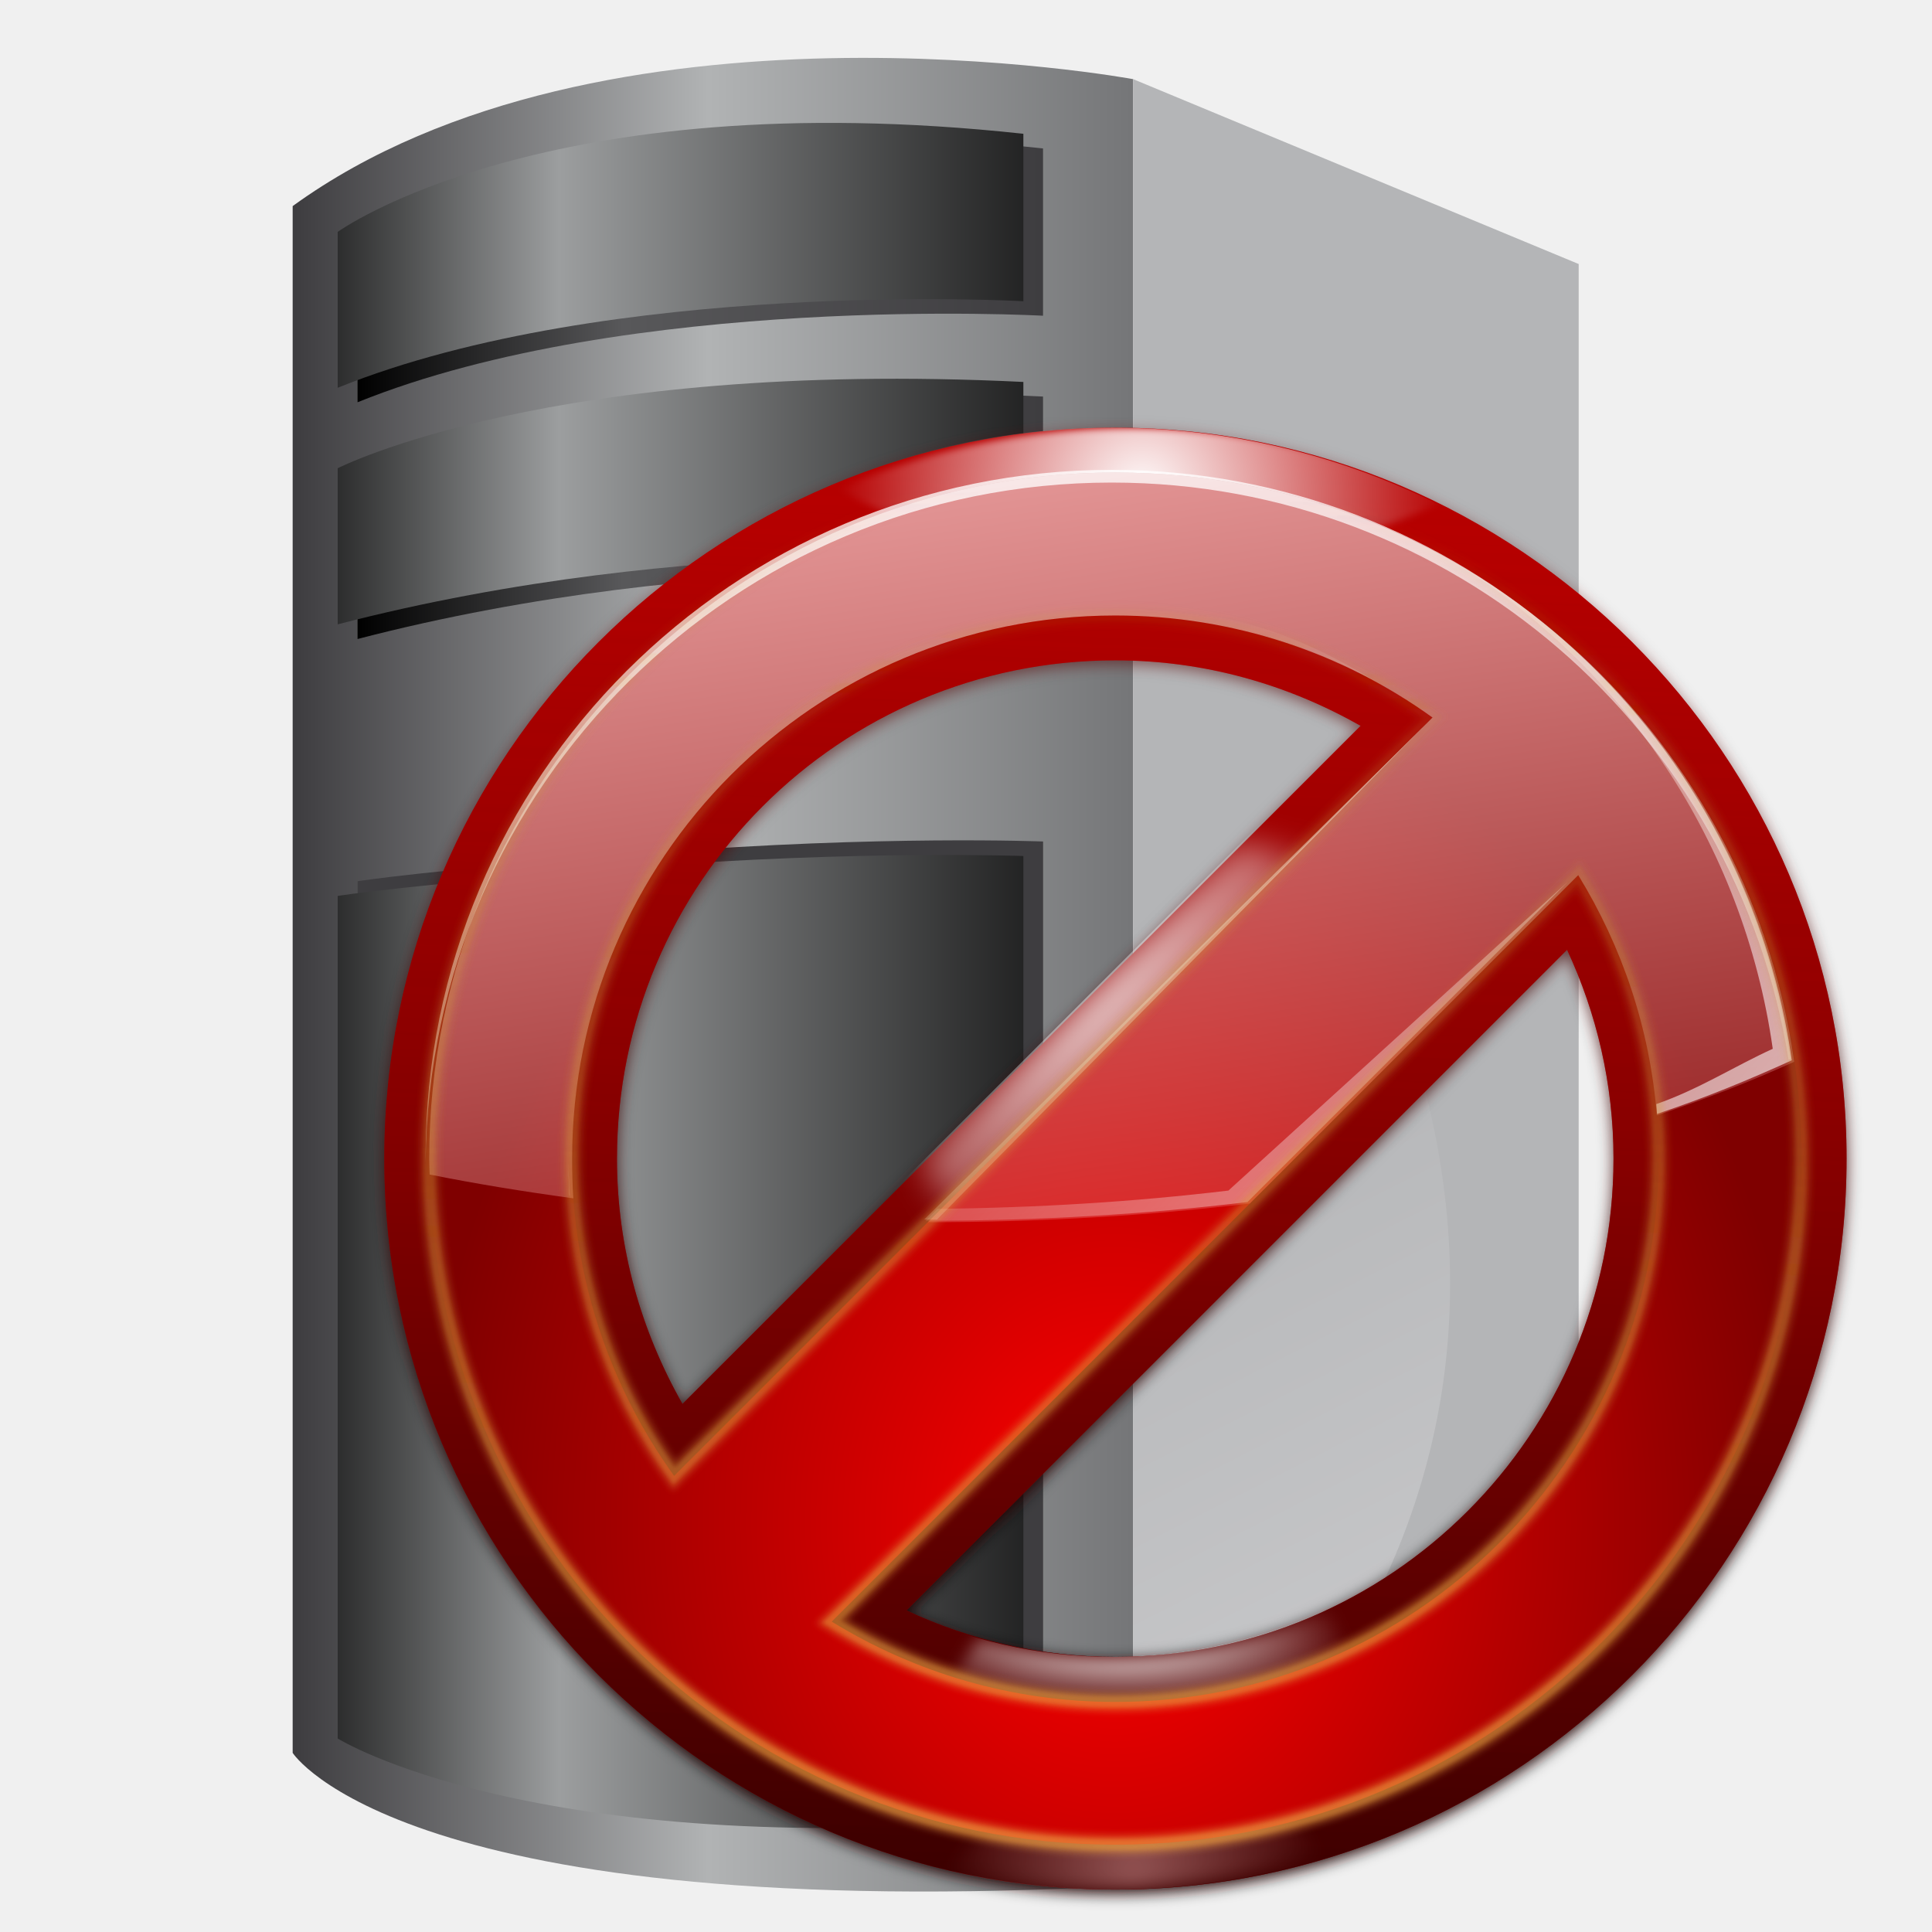
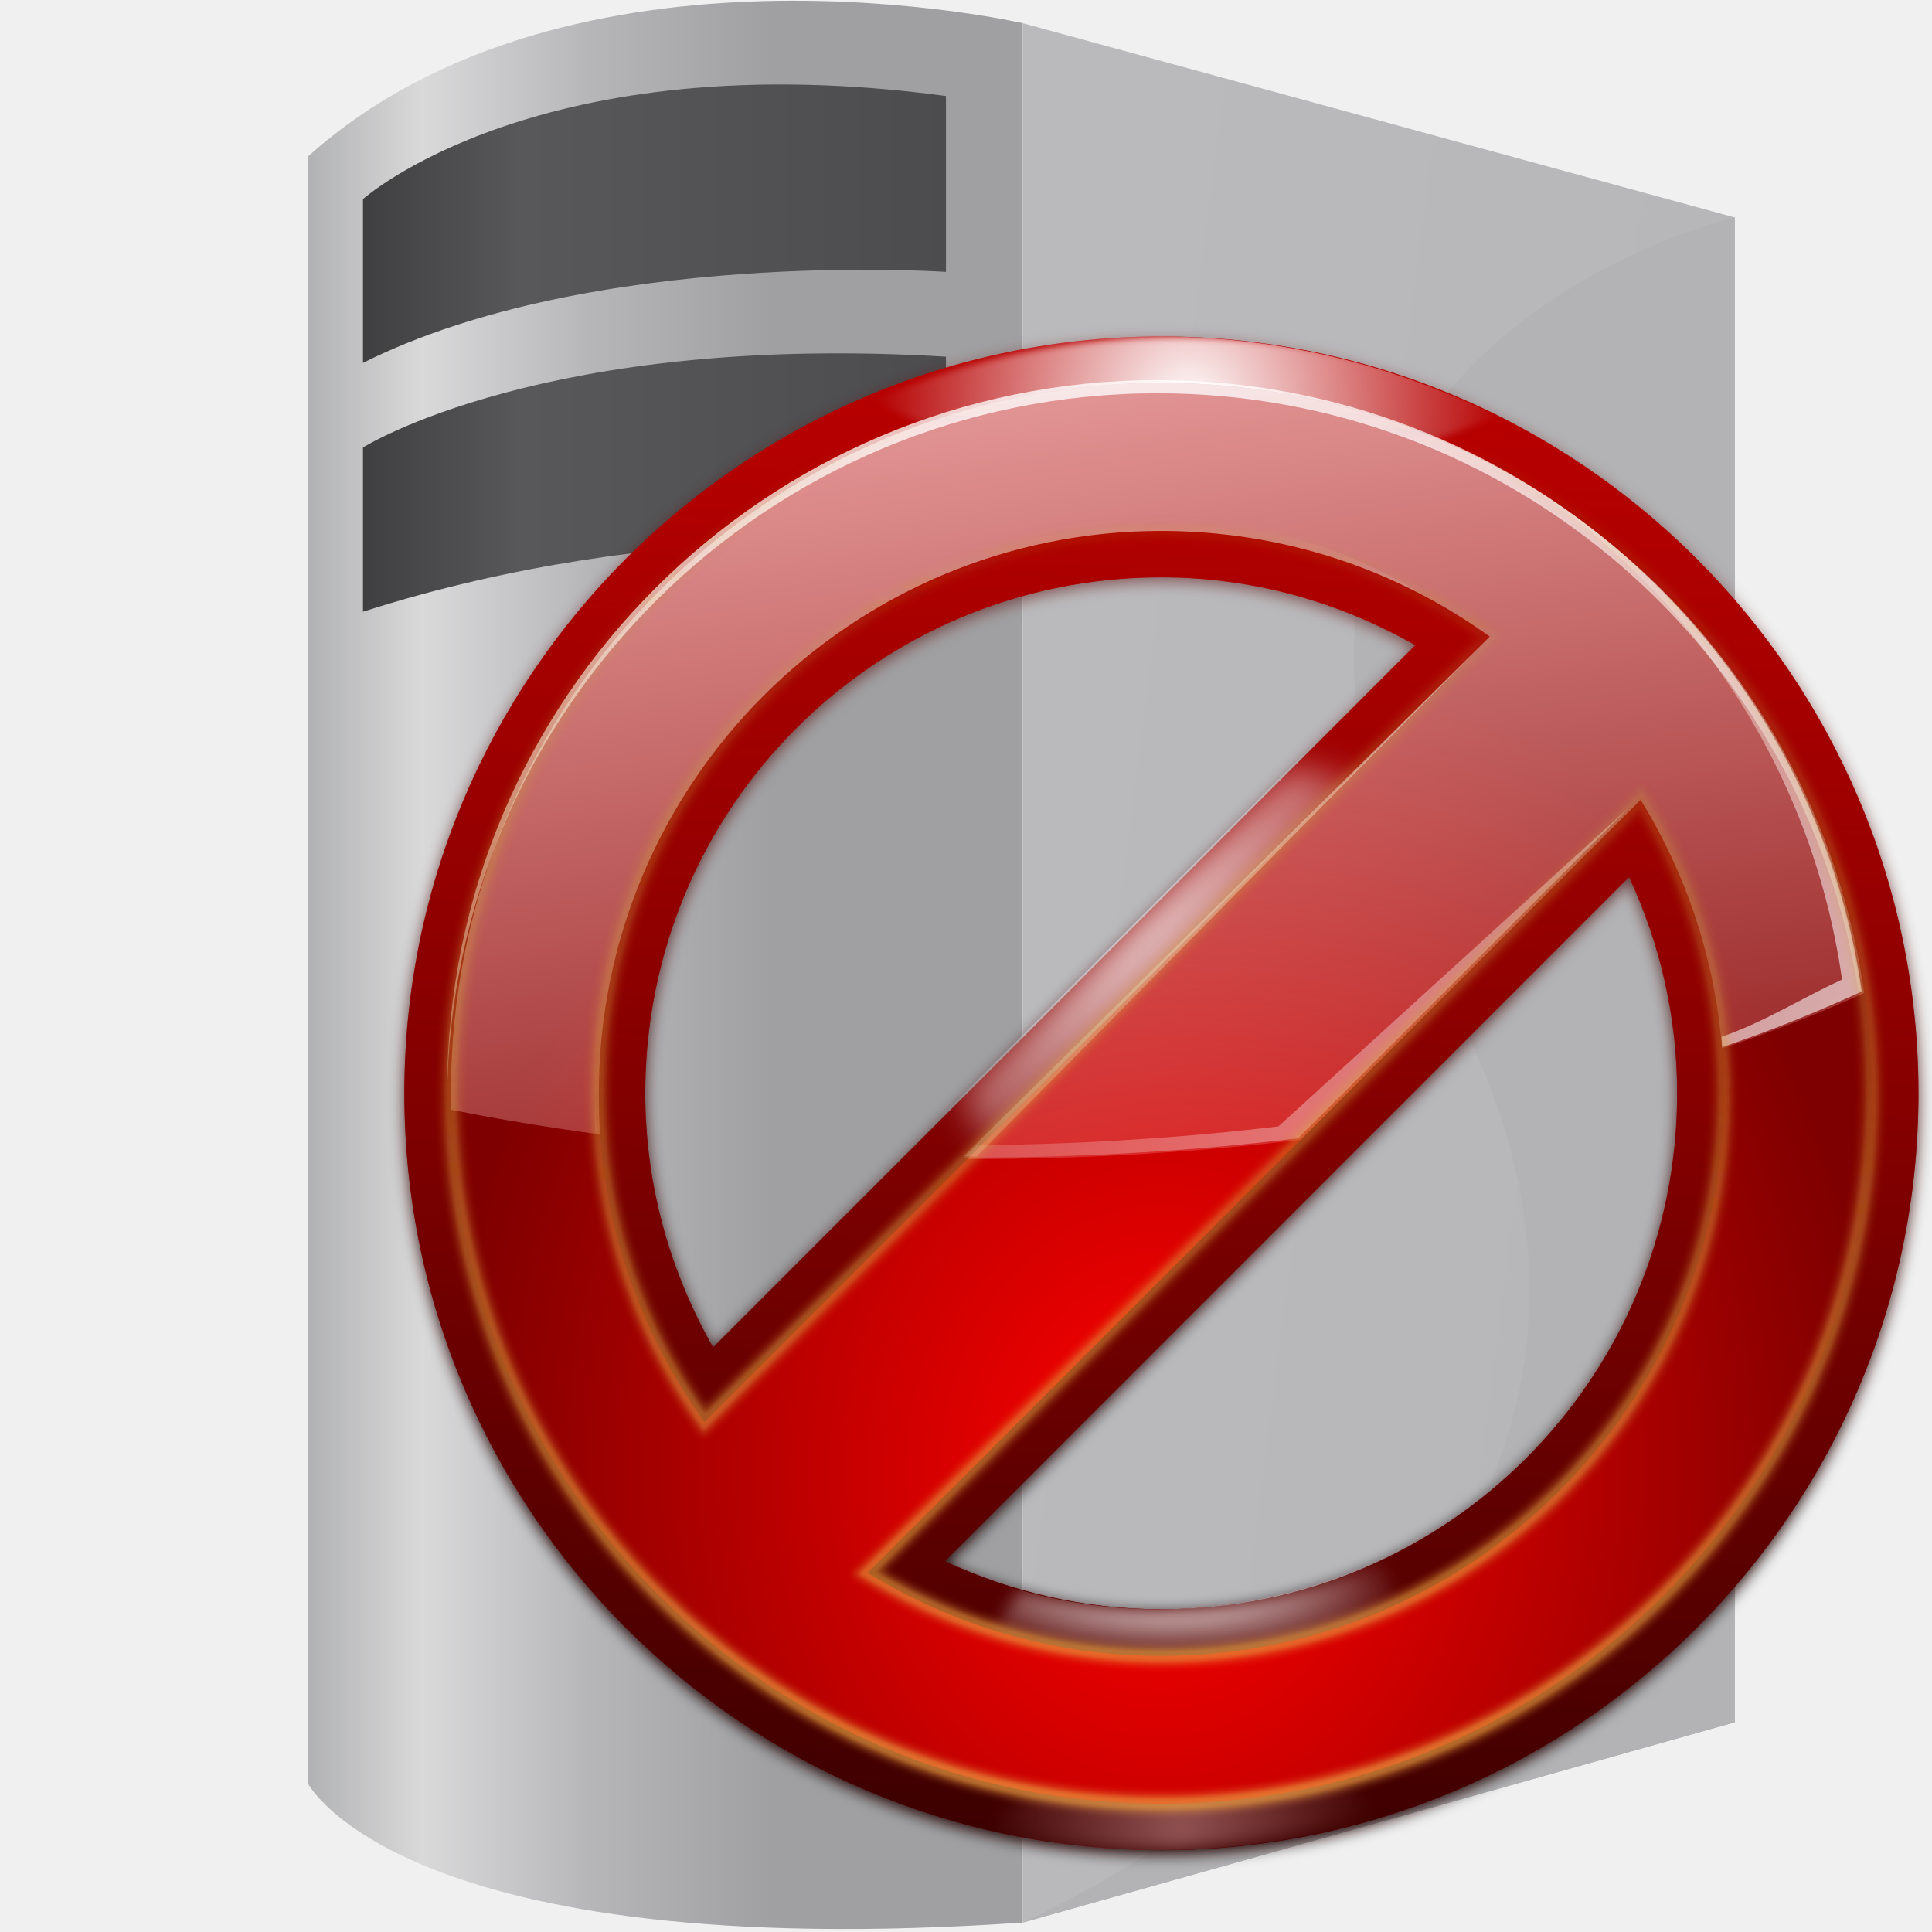
- <svg xmlns="http://www.w3.org/2000/svg" xmlns:xlink="http://www.w3.org/1999/xlink" version="1.0" id="Ebene_1" x="0px" y="0px" width="64" height="64" viewBox="0 0 64 64" enable-background="new 0 0 64 64" xml:space="preserve">
-   <defs id="defs612">
-     <radialGradient gradientUnits="userSpaceOnUse" gradientTransform="matrix(0.9376,0,1e-2,0.6095,3.6207,-51.6258)" r="30.679" cy="113.435" cx="29.306" id="SVGID_1_">
-       <stop id="stop6" style="stop-color:#FFFFFF" offset="0.663" />
-       <stop id="stop8" style="stop-color:#A2BADC" offset="1" />
-     </radialGradient>
-     <radialGradient gradientUnits="userSpaceOnUse" gradientTransform="translate(0.2803,-0.1104)" r="4.764" cy="36" cx="43.266" id="SVGID_62_">
-       <stop id="stop591" style="stop-color:#FFFFFF" offset="0.442" />
-       <stop id="stop593" style="stop-color:#A2BADC" offset="1" />
-     </radialGradient>
-     <radialGradient gradientUnits="userSpaceOnUse" gradientTransform="translate(0.2803,-0.1104)" r="2.421" cy="42.772" cx="37.946" id="SVGID_63_">
-       <stop id="stop598" style="stop-color:#FFFFFF" offset="0.264" />
-       <stop id="stop600" style="stop-color:#A2BADC" offset="1" />
-     </radialGradient>
-     <radialGradient gradientUnits="userSpaceOnUse" gradientTransform="translate(0.2803,-0.1104)" r="1.9" cy="46.355" cx="32.308" id="SVGID_64_">
-       <stop id="stop605" style="stop-color:#FFFFFF" offset="0.239" />
-       <stop id="stop607" style="stop-color:#A2BADC" offset="1" />
-     </radialGradient>
-     <radialGradient xlink:href="#SVGID_64_" id="radialGradient3022" gradientUnits="userSpaceOnUse" gradientTransform="translate(0.2803,-0.1104)" cx="32.308" cy="46.355" r="1.9" />
-     <radialGradient xlink:href="#SVGID_63_" id="radialGradient3025" gradientUnits="userSpaceOnUse" gradientTransform="translate(0.2803,-0.1104)" cx="37.946" cy="42.772" r="2.421" />
-     <radialGradient xlink:href="#SVGID_62_" id="radialGradient3028" gradientUnits="userSpaceOnUse" gradientTransform="translate(0.2803,-0.1104)" cx="43.266" cy="36" r="4.764" />
-     <radialGradient xlink:href="#SVGID_1_" id="radialGradient3350" gradientUnits="userSpaceOnUse" gradientTransform="matrix(0.9376,0,1e-2,0.6095,3.6207,-51.6258)" cx="29.306" cy="113.435" r="30.679" />
+ <svg xmlns="http://www.w3.org/2000/svg" xmlns:xlink="http://www.w3.org/1999/xlink" version="1.1" id="Ebene_1" x="0px" y="0px" width="16px" height="16px" viewBox="0 0 16 16" enable-background="new 0 0 16 16" xml:space="preserve">
+   <defs id="defs6095">
+     <filter id="filter4055">
+       <feGaussianBlur stdDeviation="0.164" id="feGaussianBlur4057" />
+     </filter>
+     <linearGradient y2="232.55" x2="7.356" y1="339.126" x1="4.361" gradientTransform="translate(75.66043,5.656854)" gradientUnits="userSpaceOnUse" id="linearGradient3460" xlink:href="#linearGradient2929" />
    <filter id="filter4076">
      <feGaussianBlur id="feGaussianBlur4078" stdDeviation="0.275" />
    </filter>
-     <filter id="filter4068">
-       <feGaussianBlur id="feGaussianBlur4070" stdDeviation="0.575" />
+     <linearGradient id="linearGradient2929">
+       <stop offset="0" style="stop-color:#efa040;stop-opacity:1;" id="stop2931" />
+       <stop offset="1" style="stop-color:#c0a331;stop-opacity:0" id="stop2933" />
+     </linearGradient>
+     <linearGradient y2="232.55" x2="7.356" y1="339.126" x1="4.361" gradientTransform="translate(75.66043,5.656854)" gradientUnits="userSpaceOnUse" id="linearGradient3456" xlink:href="#linearGradient2929" />
+     <linearGradient y2="19.431" x2="-84.773" y1="84.704" x1="-13.206" gradientTransform="matrix(1.011755,0,0,1.011755,144.979,15.32287)" gradientUnits="userSpaceOnUse" id="linearGradient3467" xlink:href="#linearGradient3260-778" />
+     <linearGradient y2="76" x2="-73.812" y1="-29" x1="-89.75" gradientTransform="matrix(1.011755,0,0,1.011755,144.8831,15.22169)" gradientUnits="userSpaceOnUse" id="linearGradient3471" xlink:href="#linearGradient3260-778" />
+     <linearGradient y2="76" x2="-73.812" y1="-29" x1="-89.75" gradientTransform="matrix(1.011755,0,0,1.011755,145.1695,15.43685)" gradientUnits="userSpaceOnUse" id="linearGradient3474" xlink:href="#linearGradient3598" />
+     <linearGradient id="linearGradient3527">
+       <stop offset="0" style="stop-color:#ff0000;stop-opacity:1" id="stop3529" />
+       <stop offset="1" style="stop-color:#7f0000;stop-opacity:1" id="stop3531" />
+     </linearGradient>
+     <radialGradient r="43.5" fy="81.75" fx="-79.25" cy="81.75" cx="-79.25" gradientTransform="matrix(1.263232,0,0,1.524591,165.099,-31.57983)" gradientUnits="userSpaceOnUse" id="radialGradient3477" xlink:href="#linearGradient3527" />
+     <filter id="filter4176" x="-0.087" width="1.173" y="-0.104" height="1.207">
+       <feGaussianBlur stdDeviation="1.31" id="feGaussianBlur4178" />
    </filter>
-     <linearGradient y2="351.875" x2="0.391" y1="236.876" x1="3.344" gradientTransform="matrix(1.011755,0,0,1.011755,64.60478,-224.2238)" gradientUnits="userSpaceOnUse" id="linearGradient3488" xlink:href="#linearGradient3551" />
-     <linearGradient y2="206.375" x2="19.391" y1="365.376" x1="11.844" gradientTransform="matrix(1.011755,0,0,1.011755,64.60478,-224.2238)" gradientUnits="userSpaceOnUse" id="linearGradient3485" xlink:href="#linearGradient3671" />
-     <radialGradient r="43.5" fy="81.75" fx="-79.25" cy="81.75" cx="-79.25" gradientTransform="matrix(1.263232,0,0,1.524591,165.099,-31.57983)" gradientUnits="userSpaceOnUse" id="radialGradient3477" xlink:href="#linearGradient3527" />
-     <linearGradient y2="76" x2="-73.812" y1="-29" x1="-89.75" gradientTransform="matrix(1.011755,0,0,1.011755,145.1695,15.43685)" gradientUnits="userSpaceOnUse" id="linearGradient3474" xlink:href="#linearGradient3598" />
-     <linearGradient y2="76" x2="-73.812" y1="-29" x1="-89.75" gradientTransform="matrix(1.011755,0,0,1.011755,144.8831,15.22169)" gradientUnits="userSpaceOnUse" id="linearGradient3471" xlink:href="#linearGradient3260-778" />
-     <linearGradient y2="19.431" x2="-84.773" y1="84.704" x1="-13.206" gradientTransform="matrix(1.011755,0,0,1.011755,144.979,15.32287)" gradientUnits="userSpaceOnUse" id="linearGradient3467" xlink:href="#linearGradient3260-778" />
-     <linearGradient y2="232.55" x2="7.356" y1="339.126" x1="4.361" gradientTransform="translate(75.66043,5.656854)" gradientUnits="userSpaceOnUse" id="linearGradient3460" xlink:href="#linearGradient2929" />
-     <linearGradient y2="232.55" x2="7.356" y1="339.126" x1="4.361" gradientTransform="translate(75.66043,5.656854)" gradientUnits="userSpaceOnUse" id="linearGradient3456" xlink:href="#linearGradient2929" />
+     <linearGradient id="linearGradient3260-778">
+       <stop offset="0" style="stop-color:#ffffff;stop-opacity:1" id="stop2489" />
+       <stop offset="1" style="stop-color:#ffffff;stop-opacity:0" id="stop2491" />
+     </linearGradient>
    <radialGradient r="18.125" fy="275.741" fx="-830.375" cy="275.741" cx="-830.375" gradientTransform="matrix(0.383106,0.3947293,-1.312102,1.273465,-149.5102,248.3107)" gradientUnits="userSpaceOnUse" id="radialGradient3446" xlink:href="#linearGradient3260-778" />
-     <radialGradient r="14.766" fy="337.203" fx="-825.225" cy="337.203" cx="-825.225" gradientTransform="matrix(1,-5.9653348e-8,1.4682541e-7,2.461311,-4.8987084e-5,-487.5542)" gradientUnits="userSpaceOnUse" id="radialGradient3444" xlink:href="#linearGradient3598" />
-     <radialGradient r="17.75" fy="315.764" fx="-825.971" cy="315.764" cx="-825.971" gradientTransform="matrix(1,0,0,0.3160957,0,222.8369)" gradientUnits="userSpaceOnUse" id="radialGradient3442" xlink:href="#linearGradient3706" />
-     <radialGradient r="23.938" fy="232.61" fx="-824.581" cy="232.61" cx="-824.581" gradientTransform="matrix(1,7.1693163e-7,-7.7186683e-7,1.076626,1.795441e-4,-17.8233)" gradientUnits="userSpaceOnUse" id="radialGradient3440" xlink:href="#linearGradient3835" />
-     <linearGradient y2="155.11" x2="14.441" y1="320.475" x1="9.722" gradientTransform="translate(75.66043,5.656854)" gradientUnits="userSpaceOnUse" id="linearGradient3434" xlink:href="#linearGradient3671" />
-     <linearGradient gradientTransform="translate(-827.2792,0)" gradientUnits="userSpaceOnUse" xlink:href="#linearGradient3671" id="linearGradient4262" y2="206.375" x2="19.391" y1="365.376" x1="11.844" />
-     <clipPath id="clipPath4258">
-       <path style="opacity:1;fill:url(#linearGradient4262);fill-opacity:1;stroke:none;stroke-width:7.087;stroke-linecap:square;stroke-linejoin:miter;stroke-miterlimit:4;stroke-dasharray:none;stroke-dashoffset:4.15;stroke-opacity:1" id="path4260" d="M -826.904,227.344 C -858.629,227.344 -884.435,253.15 -884.435,284.875 C -884.435,316.6 -858.629,342.406 -826.904,342.406 C -795.179,342.406 -769.342,316.6 -769.342,284.875 C -769.342,253.15 -795.179,227.344 -826.904,227.344 z M -826.904,245.656 C -819.86,245.656 -813.3,247.569 -807.592,250.812 L -860.967,304.188 C -864.21,298.479 -866.123,291.919 -866.123,284.875 C -866.123,263.187 -848.592,245.656 -826.904,245.656 z M -791.342,268.438 C -789.013,273.44 -787.685,278.992 -787.685,284.875 C -787.685,306.563 -805.216,324.094 -826.904,324.094 C -832.787,324.094 -838.34,322.766 -843.342,320.438 L -791.342,268.438 z" />
-     </clipPath>
    <filter id="filter4248" x="-0.054" width="1.109" y="-0.258" height="1.516">
      <feGaussianBlur stdDeviation="0.669" id="feGaussianBlur4250" />
    </filter>
+     <linearGradient id="linearGradient3598">
+       <stop offset="0" style="stop-color:#ffbfbf;stop-opacity:1" id="stop3600" />
+       <stop offset="1" style="stop-color:#ffbfbf;stop-opacity:0" id="stop3602" />
+     </linearGradient>
+     <radialGradient r="14.766" fy="337.203" fx="-825.225" cy="337.203" cx="-825.225" gradientTransform="matrix(1,-5.9653348e-8,1.4682541e-7,2.461311,-4.8987084e-5,-487.5542)" gradientUnits="userSpaceOnUse" id="radialGradient3444" xlink:href="#linearGradient3598" />
    <filter id="filter4202" x="-0.04" width="1.081" y="-0.128" height="1.256">
      <feGaussianBlur stdDeviation="0.598" id="feGaussianBlur4204" />
    </filter>
-     <filter id="filter4176" x="-0.087" width="1.173" y="-0.104" height="1.207">
-       <feGaussianBlur stdDeviation="1.31" id="feGaussianBlur4178" />
-     </filter>
+     <linearGradient id="linearGradient3706">
+       <stop offset="0" style="stop-color:#ffffff;stop-opacity:1" id="stop3708" />
+       <stop offset="1" style="stop-color:#ffffff;stop-opacity:0" id="stop3710" />
+     </linearGradient>
+     <radialGradient r="17.75" fy="315.764" fx="-825.971" cy="315.764" cx="-825.971" gradientTransform="matrix(1,0,0,0.3160957,0,222.8369)" gradientUnits="userSpaceOnUse" id="radialGradient3442" xlink:href="#linearGradient3706" />
    <filter id="filter4134">
      <feGaussianBlur stdDeviation="0.287" id="feGaussianBlur4136" />
-     </filter>
-     <filter id="filter4055">
-       <feGaussianBlur stdDeviation="0.164" id="feGaussianBlur4057" />
    </filter>
    <linearGradient id="linearGradient3835">
      <stop offset="0" style="stop-color:#ffffff;stop-opacity:1" id="stop3837" />
      <stop offset="1" style="stop-color:#ffffff;stop-opacity:0" id="stop3839" />
    </linearGradient>
-     <linearGradient id="linearGradient3706">
-       <stop offset="0" style="stop-color:#ffffff;stop-opacity:1" id="stop3708" />
-       <stop offset="1" style="stop-color:#ffffff;stop-opacity:0" id="stop3710" />
+     <radialGradient r="23.938" fy="232.61" fx="-824.581" cy="232.61" cx="-824.581" gradientTransform="matrix(1,7.1693163e-7,-7.7186683e-7,1.076626,1.795441e-4,-17.8233)" gradientUnits="userSpaceOnUse" id="radialGradient3440" xlink:href="#linearGradient3835" />
+     <clipPath id="clipPath4258">
+       <path style="opacity:1;fill:url(#linearGradient4262);fill-opacity:1;stroke:none;stroke-width:7.087;stroke-linecap:square;stroke-linejoin:miter;stroke-miterlimit:4;stroke-dasharray:none;stroke-dashoffset:4.15;stroke-opacity:1" id="path4260" d="M -826.904,227.344 C -858.629,227.344 -884.435,253.15 -884.435,284.875 C -884.435,316.6 -858.629,342.406 -826.904,342.406 C -795.179,342.406 -769.342,316.6 -769.342,284.875 C -769.342,253.15 -795.179,227.344 -826.904,227.344 z M -826.904,245.656 C -819.86,245.656 -813.3,247.569 -807.592,250.812 L -860.967,304.188 C -864.21,298.479 -866.123,291.919 -866.123,284.875 C -866.123,263.187 -848.592,245.656 -826.904,245.656 z M -791.342,268.438 C -789.013,273.44 -787.685,278.992 -787.685,284.875 C -787.685,306.563 -805.216,324.094 -826.904,324.094 C -832.787,324.094 -838.34,322.766 -843.342,320.438 L -791.342,268.438 z" />
+     </clipPath>
+     <linearGradient y2="206.375" x2="19.391" y1="365.376" x1="11.844" gradientTransform="matrix(1.011755,0,0,1.011755,64.60478,-224.2238)" gradientUnits="userSpaceOnUse" id="linearGradient3485" xlink:href="#linearGradient3671" />
+     <linearGradient id="linearGradient3551">
+       <stop offset="0" style="stop-color:#bf0000;stop-opacity:1" id="stop3553" />
+       <stop offset="1" style="stop-color:#8c0000;stop-opacity:1" id="stop3555" />
    </linearGradient>
+     <linearGradient y2="351.875" x2="0.391" y1="236.876" x1="3.344" gradientTransform="matrix(1.011755,0,0,1.011755,64.60478,-224.2238)" gradientUnits="userSpaceOnUse" id="linearGradient3488" xlink:href="#linearGradient3551" />
+     <filter id="filter4068">
+       <feGaussianBlur id="feGaussianBlur4070" stdDeviation="0.575" />
+     </filter>
    <linearGradient id="linearGradient3671">
      <stop offset="0" style="stop-color:#1a0000;stop-opacity:1" id="stop3673" />
      <stop offset="1" style="stop-color:#a20000;stop-opacity:0" id="stop3675" />
    </linearGradient>
-     <linearGradient id="linearGradient3598">
-       <stop offset="0" style="stop-color:#ffbfbf;stop-opacity:1" id="stop3600" />
-       <stop offset="1" style="stop-color:#ffbfbf;stop-opacity:0" id="stop3602" />
-     </linearGradient>
-     <linearGradient id="linearGradient3551">
-       <stop offset="0" style="stop-color:#bf0000;stop-opacity:1" id="stop3553" />
-       <stop offset="1" style="stop-color:#8c0000;stop-opacity:1" id="stop3555" />
-     </linearGradient>
-     <linearGradient id="linearGradient3527">
-       <stop offset="0" style="stop-color:#ff0000;stop-opacity:1" id="stop3529" />
-       <stop offset="1" style="stop-color:#7f0000;stop-opacity:1" id="stop3531" />
-     </linearGradient>
-     <linearGradient id="linearGradient3260-778">
-       <stop offset="0" style="stop-color:#ffffff;stop-opacity:1" id="stop2489" />
-       <stop offset="1" style="stop-color:#ffffff;stop-opacity:0" id="stop2491" />
-     </linearGradient>
-     <linearGradient id="linearGradient2929">
-       <stop offset="0" style="stop-color:#efa040;stop-opacity:1;" id="stop2931" />
-       <stop offset="1" style="stop-color:#c0a331;stop-opacity:0" id="stop2933" />
-     </linearGradient>
+     <linearGradient y2="155.11" x2="14.441" y1="320.475" x1="9.722" gradientTransform="translate(75.66043,5.656854)" gradientUnits="userSpaceOnUse" id="linearGradient3434" xlink:href="#linearGradient3671" />
  </defs>
-   <g id="g12" transform="matrix(1.818733,0,0,1.818733,-7.937616,-51.30157)">
-     <linearGradient gradientTransform="translate(0.2803,-0.1104)" y2="46.071" x2="25.458" y1="46.071" x1="2.803" gradientUnits="userSpaceOnUse" id="SVGID_2_">
-       <stop id="stop15" style="stop-color:#3E3D40" offset="0.294" />
-       <stop id="stop17" style="stop-color:#B1B3B4" offset="0.626" />
-       <stop id="stop19" style="stop-color:#6F7072" offset="1" />
-     </linearGradient>
-     <path style="fill:url(#SVGID_2_)" id="path21" d="M 9.695,31.961 L 9.695,60.134 C 9.695,60.134 11.695,63.285 25.004,62.548 L 25.004,29.649 C 25.004,29.649 15.349,27.862 9.695,31.961 z" />
-     <linearGradient gradientTransform="translate(0.2803,-0.1104)" y2="84.758" x2="47.434" y1="35.172" x1="22.343" gradientUnits="userSpaceOnUse" id="SVGID_3_">
-       <stop id="stop24" style="stop-color:#B4B5B7" offset="0.233" />
-       <stop id="stop26" style="stop-color:#D8D8DA" offset="0.626" />
-       <stop id="stop28" style="stop-color:#6F7072" offset="1" />
-     </linearGradient>
-     <polygon style="fill:url(#SVGID_3_)" id="polygon30" points="33.115,33.015 33.115,59.082 25.004,62.548 25.004,29.649 33.115,33.015 " />
-     <linearGradient gradientTransform="translate(0.2803,-0.1104)" y2="96.376" x2="49.165" y1="33.864" x1="22.882" gradientUnits="userSpaceOnUse" id="SVGID_4_">
-       <stop id="stop33" style="stop-color:#B4B5B7" offset="0.387" />
-       <stop id="stop35" style="stop-color:#D8D8DA" offset="0.626" />
-       <stop id="stop37" style="stop-color:#6F7072" offset="1" />
-     </linearGradient>
-     <path style="fill:url(#SVGID_4_)" id="path39" d="M 33.115,33.015 L 33.115,59.082 L 25.004,62.548 C 25.004,62.548 33.415,56.945 29.931,46.75 C 26.073,35.463 33.115,33.015 33.115,33.015 z" />
-     <path style="fill:#3e3d40" id="path41" d="M 16.295,43.737 C 12.172,44.05 10.878,44.258 10.878,44.258 L 10.878,59.608 C 10.878,59.608 14.414,61.826 23.363,61.088 L 23.363,43.534 C 23.363,43.535 20.419,43.416 16.295,43.737 z" />
-     <linearGradient gradientTransform="translate(0.2803,-0.1104)" y2="52.752" x2="27.218" y1="52.752" x1="-2.491" gradientUnits="userSpaceOnUse" id="SVGID_5_">
-       <stop id="stop44" style="stop-color:#000000" offset="0.374" />
-       <stop id="stop46" style="stop-color:#9C9E9F" offset="0.564" />
-       <stop id="stop48" style="stop-color:#000000" offset="0.932" />
-     </linearGradient>
-     <path style="fill:url(#SVGID_5_)" id="path50" d="M 15.936,44 C 11.812,44.315 10.515,44.526 10.515,44.526 L 10.515,59.872 C 10.515,59.872 14.052,62.091 23.004,61.353 L 23.004,43.799 C 23.005,43.799 20.059,43.687 15.936,44 z" />
-     <linearGradient gradientTransform="translate(0.2803,-0.1104)" y2="37.719" x2="23.082" y1="37.719" x1="10.596" gradientUnits="userSpaceOnUse" id="SVGID_6_">
-       <stop id="stop53" style="stop-color:#000000" offset="0" />
-       <stop id="stop55" style="stop-color:#58585A" offset="0.387" />
-       <stop id="stop57" style="stop-color:#3E3D40" offset="1" />
-     </linearGradient>
-     <path style="fill:url(#SVGID_6_)" id="path59" d="M 10.877,39.846 L 10.877,37.001 C 10.877,37.001 14.765,35.011 23.362,35.43 L 23.362,38.689 C 23.363,38.688 17.357,38.162 10.877,39.846 z" />
-     <linearGradient gradientTransform="translate(0.2803,-0.1104)" y2="37.453" x2="27.218" y1="37.453" x1="-2.491" gradientUnits="userSpaceOnUse" id="SVGID_7_">
-       <stop id="stop62" style="stop-color:#000000" offset="0.374" />
-       <stop id="stop64" style="stop-color:#9C9E9F" offset="0.564" />
-       <stop id="stop66" style="stop-color:#000000" offset="0.932" />
-     </linearGradient>
-     <path style="fill:url(#SVGID_7_)" id="path68" d="M 10.515,39.579 L 10.515,36.736 C 10.515,36.736 14.404,34.744 23.004,35.164 L 23.004,38.42 C 23.005,38.42 16.996,37.896 10.515,39.579 z" />
-     <linearGradient gradientTransform="translate(0.2803,-0.1104)" y2="33.233" x2="23.082" y1="33.233" x1="10.596" gradientUnits="userSpaceOnUse" id="SVGID_8_">
-       <stop id="stop71" style="stop-color:#000000" offset="0" />
-       <stop id="stop73" style="stop-color:#58585A" offset="0.387" />
-       <stop id="stop75" style="stop-color:#3E3D40" offset="1" />
-     </linearGradient>
-     <path style="fill:url(#SVGID_8_)" id="path77" d="M 10.877,35.534 L 10.877,32.697 C 10.877,32.697 14.647,29.966 23.362,30.911 L 23.362,33.958 C 23.363,33.958 15.825,33.536 10.877,35.534 z" />
-     <linearGradient gradientTransform="translate(0.2803,-0.1104)" y2="32.968" x2="27.218" y1="32.968" x1="-2.491" gradientUnits="userSpaceOnUse" id="SVGID_9_">
-       <stop id="stop80" style="stop-color:#000000" offset="0.374" />
-       <stop id="stop82" style="stop-color:#9C9E9F" offset="0.564" />
-       <stop id="stop84" style="stop-color:#000000" offset="0.932" />
-     </linearGradient>
-     <path style="fill:url(#SVGID_9_)" id="path86" d="M 10.515,35.27 L 10.515,32.431 C 10.515,32.431 14.286,29.7 23.004,30.644 L 23.004,33.694 C 23.005,33.693 15.466,33.273 10.515,35.27 z" />
-     <linearGradient gradientTransform="translate(0.2803,-0.1104)" y2="43.112" x2="17.402" y1="40.348" x1="15.428" gradientUnits="userSpaceOnUse" id="SVGID_10_">
-       <stop id="stop89" style="stop-color:#FFFFFF" offset="0" />
-       <stop id="stop91" style="stop-color:#B4B5B7" offset="0.387" />
-       <stop id="stop93" style="stop-color:#D8D8DA" offset="0.626" />
-       <stop id="stop95" style="stop-color:#6F7072" offset="1" />
-     </linearGradient>
-     <path style="fill:url(#SVGID_10_);stroke:#3e3d40;stroke-width:0.446" id="path97" d="M 17.969,41.422 C 17.969,42.119 17.334,42.685 16.553,42.685 C 15.775,42.685 15.139,42.121 15.139,41.422 C 15.139,40.723 15.775,40.162 16.553,40.162 C 17.335,40.162 17.969,40.726 17.969,41.422 z" />
-     <linearGradient gradientTransform="translate(0.2803,-0.1104)" y2="42.529" x2="17.58" y1="41.058" x1="15.917" gradientUnits="userSpaceOnUse" id="SVGID_11_">
-       <stop id="stop100" style="stop-color:#000000" offset="0" />
-       <stop id="stop102" style="stop-color:#58585A" offset="0.387" />
-       <stop id="stop104" style="stop-color:#3E3D40" offset="1" />
-     </linearGradient>
-     <path style="fill:url(#SVGID_11_)" id="path106" d="M 17.707,41.422 C 17.707,41.901 17.269,42.288 16.731,42.288 C 16.2,42.288 15.762,41.901 15.762,41.422 C 15.762,40.946 16.2,40.554 16.731,40.554 C 17.269,40.554 17.707,40.947 17.707,41.422 z" />
+   <linearGradient id="SVGID_1_" gradientUnits="userSpaceOnUse" x1="8.594" y1="7.99" x2="-0.835" y2="7.99">
+     <stop offset="0.233" style="stop-color:#A09FA1" id="stop6033" />
+     <stop offset="0.387" style="stop-color:#B5B5B8" id="stop6035" />
+     <stop offset="0.54" style="stop-color:#D9D9DA" id="stop6037" />
+     <stop offset="0.81" style="stop-color:#6F7072" id="stop6039" />
+   </linearGradient>
+   <path fill="url(#SVGID_1_)" d="M2.549,1.297v13.471c0,0,0.773,1.506,5.921,1.154V0.192C8.47,0.192,4.736-0.664,2.549,1.297z" id="path6041" />
+   <linearGradient id="SVGID_2_" gradientUnits="userSpaceOnUse" x1="17.117" y1="9.161" x2="-28.545" y2="3.334">
+     <stop offset="0" style="stop-color:#B5B5B8" id="stop6044" />
+     <stop offset="0.54" style="stop-color:#C3C2C4" id="stop6046" />
+     <stop offset="1" style="stop-color:#6F7072" id="stop6048" />
+   </linearGradient>
+   <polygon fill="url(#SVGID_2_)" points="14.367,1.801 14.367,14.264 8.47,15.922 8.47,0.192 " id="polygon6050" />
+   <linearGradient id="SVGID_3_" gradientUnits="userSpaceOnUse" x1="19.184" y1="8.407" x2="-23.99" y2="10.927">
+     <stop offset="0.215" style="stop-color:#B3B3B5" id="stop6053" />
+     <stop offset="0.503" style="stop-color:#B5B5B8" id="stop6055" />
+     <stop offset="1" style="stop-color:#6F7072" id="stop6057" />
+   </linearGradient>
+   <path fill="url(#SVGID_3_)" d="M14.367,1.801v12.462L8.47,15.922c0,0,6.113-2.681,3.583-7.555  C9.245,2.971,14.367,1.801,14.367,1.801z" id="path6059" />
+   <linearGradient id="SVGID_4_" gradientUnits="userSpaceOnUse" x1="-0.746" y1="12.839" x2="11.242" y2="12.839" gradientTransform="matrix(1 0 0 -1 0.4204 16.8359)">
+     <stop offset="0" style="stop-color:#000000" id="stop6062" />
+     <stop offset="0.387" style="stop-color:#58585A" id="stop6064" />
+     <stop offset="1" style="stop-color:#3F3E41" id="stop6066" />
+   </linearGradient>
+   <path fill="url(#SVGID_4_)" d="M3.006,5.066v-1.36c0,0,1.504-0.952,4.828-0.752v1.559C7.834,4.512,5.512,4.262,3.006,5.066z" id="path6068" />
+   <linearGradient id="SVGID_5_" gradientUnits="userSpaceOnUse" x1="-0.746" y1="14.984" x2="11.242" y2="14.984" gradientTransform="matrix(1 0 0 -1 0.4204 16.8359)">
+     <stop offset="0" style="stop-color:#000000" id="stop6071" />
+     <stop offset="0.387" style="stop-color:#58585A" id="stop6073" />
+     <stop offset="1" style="stop-color:#3F3E41" id="stop6075" />
+   </linearGradient>
+   <path fill="url(#SVGID_5_)" d="M3.006,3.005V1.649c0,0,1.458-1.307,4.828-0.854v1.457C7.834,2.252,4.92,2.049,3.006,3.005z" id="path6077" />
+   <linearGradient id="SVGID_6_" gradientUnits="userSpaceOnUse" x1="4.405" y1="11.542" x2="5.283" y2="10.312" gradientTransform="matrix(1 0 0 -1 0.4204 16.8359)">
+     <stop offset="0" style="stop-color:#FFFFFF" id="stop6080" />
+     <stop offset="0.387" style="stop-color:#B5B5B8" id="stop6082" />
+     <stop offset="0.626" style="stop-color:#D9D9DA" id="stop6084" />
+     <stop offset="1" style="stop-color:#6F7072" id="stop6086" />
+   </linearGradient>
+   <path fill="url(#SVGID_6_)" d="M5.749,5.82c0,0.334-0.245,0.604-0.548,0.604c-0.301,0-0.546-0.269-0.546-0.604  c0-0.334,0.245-0.602,0.546-0.602C5.504,5.218,5.749,5.489,5.749,5.82z" id="path6088" />
+   <g id="g6090">
+     <path fill="#3F3E41" d="M5.201,6.52c-0.354,0-0.642-0.314-0.642-0.7c0-0.385,0.288-0.698,0.642-0.698   c0.355,0,0.644,0.313,0.644,0.698C5.845,6.206,5.556,6.52,5.201,6.52L5.201,6.52z M5.201,5.313c-0.248,0-0.45,0.227-0.45,0.506   c0,0.28,0.202,0.508,0.45,0.508c0.249,0,0.452-0.228,0.452-0.508C5.653,5.541,5.45,5.313,5.201,5.313L5.201,5.313z" id="path6092" />
  </g>
-   <g id="g2920" transform="matrix(0.4159787,0,0,0.4159787,9.91166,11.75798)">
+   <g id="g2920" transform="matrix(0.1076829,0,0,0.1076829,2.618938,2.162668)">
    <g transform="translate(-181.4193,-265.6622)" id="layer4" style="display:inline" />
    <g transform="translate(-181.4193,-265.6622)" id="layer5" style="display:inline" />
    <rect width="1" height="0" x="-267.889" y="-327.195" id="rect1327" style="opacity:0.578;fill:#ffffff;fill-opacity:1;fill-rule:nonzero;stroke:none;stroke-width:3.632;stroke-linecap:round;stroke-linejoin:round;stroke-miterlimit:4;stroke-dasharray:none;stroke-dashoffset:4;stroke-opacity:1" />
    <rect width="1" height="0" x="-303.016" y="-354.722" id="rect2482" style="opacity:0.578;fill:#ffffff;fill-opacity:1;fill-rule:nonzero;stroke:none;stroke-width:3.632;stroke-linecap:round;stroke-linejoin:round;stroke-miterlimit:4;stroke-dasharray:none;stroke-dashoffset:4;stroke-opacity:1" />
    <g transform="matrix(-0.782995,0,0,0.650879,-2784.811,258.5792)" id="g4640" style="opacity:0.402" />
    <g transform="matrix(-0.782995,0,0,0.650879,-2784.811,258.5792)" id="g4646" style="opacity:0.402" />
    <g transform="matrix(1,0,0,0.650879,416.1515,265.9069)" id="g4730" style="opacity:0.402" />
    <g transform="matrix(1,0,0,0.650879,416.1515,265.9069)" id="g4748" style="opacity:0.402" />
    <g transform="translate(-40.99425,-108.8736)" id="g6929" style="display:inline" />
    <g transform="translate(-40.99425,-108.8736)" id="g6931" style="display:inline" />
    <rect width="1" height="0" x="-127.464" y="-170.406" id="rect6937" style="opacity:0.578;fill:#ffffff;fill-opacity:1;fill-rule:nonzero;stroke:none;stroke-width:3.632;stroke-linecap:round;stroke-linejoin:round;stroke-miterlimit:4;stroke-dasharray:none;stroke-dashoffset:4;stroke-opacity:1" />
    <rect width="1" height="0" x="-162.59" y="-197.934" id="rect6939" style="opacity:0.578;fill:#ffffff;fill-opacity:1;fill-rule:nonzero;stroke:none;stroke-width:3.632;stroke-linecap:round;stroke-linejoin:round;stroke-miterlimit:4;stroke-dasharray:none;stroke-dashoffset:4;stroke-opacity:1" />
    <g transform="matrix(-0.782995,0,0,0.650879,-2644.386,415.3678)" id="g6943" style="opacity:0.402" />
    <g transform="matrix(-0.782995,0,0,0.650879,-2644.386,415.3678)" id="g6945" style="opacity:0.402" />
    <g transform="matrix(1,0,0,0.650879,556.5765,422.6956)" id="g6947" style="opacity:0.402" />
    <g transform="matrix(1,0,0,0.650879,556.5765,422.6956)" id="g6949" style="opacity:0.402" />
    <g transform="translate(-90.49425,-160.8735)" id="g7565" style="display:inline" />
    <g transform="translate(-90.49425,-160.8735)" id="g7567" style="display:inline" />
    <rect width="1" height="0" x="-176.964" y="-222.406" id="rect7573" style="opacity:0.578;fill:#ffffff;fill-opacity:1;fill-rule:nonzero;stroke:none;stroke-width:3.632;stroke-linecap:round;stroke-linejoin:round;stroke-miterlimit:4;stroke-dasharray:none;stroke-dashoffset:4;stroke-opacity:1" />
    <rect width="1" height="0" x="-212.09" y="-249.934" id="rect7575" style="opacity:0.578;fill:#ffffff;fill-opacity:1;fill-rule:nonzero;stroke:none;stroke-width:3.632;stroke-linecap:round;stroke-linejoin:round;stroke-miterlimit:4;stroke-dasharray:none;stroke-dashoffset:4;stroke-opacity:1" />
    <g transform="matrix(-0.782995,0,0,0.650879,-2693.886,363.3678)" id="g7579" style="opacity:0.402" />
    <g transform="matrix(-0.782995,0,0,0.650879,-2693.886,363.3678)" id="g7581" style="opacity:0.402" />
    <g transform="matrix(1,0,0,0.650879,507.0765,370.6956)" id="g7583" style="opacity:0.402" />
    <g transform="matrix(1,0,0,0.650879,507.0765,370.6956)" id="g7585" style="opacity:0.402" />
    <g transform="translate(-477.7443,-37.1236)" id="g8400" style="display:inline" />
    <g transform="translate(-477.7443,-37.1236)" id="g8402" style="display:inline" />
    <rect width="1" height="0" x="-564.214" y="-98.656" id="rect8408" style="opacity:0.578;fill:#ffffff;fill-opacity:1;fill-rule:nonzero;stroke:none;stroke-width:3.632;stroke-linecap:round;stroke-linejoin:round;stroke-miterlimit:4;stroke-dasharray:none;stroke-dashoffset:4;stroke-opacity:1" />
    <rect width="1" height="0" x="-599.34" y="-126.184" id="rect8410" style="opacity:0.578;fill:#ffffff;fill-opacity:1;fill-rule:nonzero;stroke:none;stroke-width:3.632;stroke-linecap:round;stroke-linejoin:round;stroke-miterlimit:4;stroke-dasharray:none;stroke-dashoffset:4;stroke-opacity:1" />
    <g transform="matrix(-0.782995,0,0,0.650879,-3081.136,487.1178)" id="g8414" style="opacity:0.402" />
    <g transform="matrix(-0.782995,0,0,0.650879,-3081.136,487.1178)" id="g8416" style="opacity:0.402" />
    <g transform="matrix(1,0,0,0.650879,119.8265,494.4456)" id="g8418" style="opacity:0.402" />
    <g transform="matrix(1,0,0,0.650879,119.8265,494.4456)" id="g8420" style="opacity:0.402" />
    <g transform="translate(-225.352,139.2685)" id="g9110" style="display:inline" />
    <g transform="translate(-225.352,139.2685)" id="g9112" style="display:inline" />
    <rect width="1" height="0" x="-311.821" y="77.736" id="rect9118" style="opacity:0.578;fill:#ffffff;fill-opacity:1;fill-rule:nonzero;stroke:none;stroke-width:3.632;stroke-linecap:round;stroke-linejoin:round;stroke-miterlimit:4;stroke-dasharray:none;stroke-dashoffset:4;stroke-opacity:1" />
    <rect width="1" height="0" x="-346.948" y="50.208" id="rect9120" style="opacity:0.578;fill:#ffffff;fill-opacity:1;fill-rule:nonzero;stroke:none;stroke-width:3.632;stroke-linecap:round;stroke-linejoin:round;stroke-miterlimit:4;stroke-dasharray:none;stroke-dashoffset:4;stroke-opacity:1" />
    <g transform="matrix(-0.782995,0,0,0.650879,-2828.744,663.5099)" id="g9124" style="opacity:0.402" />
    <g transform="matrix(-0.782995,0,0,0.650879,-2828.744,663.5099)" id="g9126" style="opacity:0.402" />
    <g transform="matrix(1,0,0,0.650879,372.2187,670.8377)" id="g9128" style="opacity:0.402" />
    <g transform="matrix(1,0,0,0.650879,372.2187,670.8377)" id="g9130" style="opacity:0.402" />
    <g transform="translate(-326.0018,-94.2951)" id="g3639" style="display:inline" />
    <g transform="translate(-326.0018,-94.2951)" id="g3641" style="display:inline" />
    <rect width="1" height="0" x="-412.471" y="-155.828" id="rect3647" style="opacity:0.578;fill:#ffffff;fill-opacity:1;fill-rule:nonzero;stroke:none;stroke-width:3.632;stroke-linecap:round;stroke-linejoin:round;stroke-miterlimit:4;stroke-dasharray:none;stroke-dashoffset:4;stroke-opacity:1" />
    <rect width="1" height="0" x="-447.598" y="-183.355" id="rect3649" style="opacity:0.578;fill:#ffffff;fill-opacity:1;fill-rule:nonzero;stroke:none;stroke-width:3.632;stroke-linecap:round;stroke-linejoin:round;stroke-miterlimit:4;stroke-dasharray:none;stroke-dashoffset:4;stroke-opacity:1" />
    <g transform="matrix(-0.782995,0,0,0.650879,-2929.393,429.9463)" id="g3653" style="opacity:0.402" />
    <g transform="matrix(-0.782995,0,0,0.650879,-2929.393,429.9463)" id="g3655" style="opacity:0.402" />
    <g transform="matrix(1,0,0,0.650879,271.5691,437.2741)" id="g3657" style="opacity:0.402" />
    <g transform="matrix(1,0,0,0.650879,271.5691,437.2741)" id="g3659" style="opacity:0.402" />
    <g transform="translate(-323.9943,-95.2199)" id="g10467" style="display:inline" />
    <g transform="translate(-323.9943,-95.2199)" id="g10469" style="display:inline" />
    <rect width="1" height="0" x="-410.464" y="-156.753" id="rect10475" style="opacity:0.578;fill:#ffffff;fill-opacity:1;fill-rule:nonzero;stroke:none;stroke-width:3.632;stroke-linecap:round;stroke-linejoin:round;stroke-miterlimit:4;stroke-dasharray:none;stroke-dashoffset:4;stroke-opacity:1" />
    <rect width="1" height="0" x="-445.59" y="-184.28" id="rect10477" style="opacity:0.578;fill:#ffffff;fill-opacity:1;fill-rule:nonzero;stroke:none;stroke-width:3.632;stroke-linecap:round;stroke-linejoin:round;stroke-miterlimit:4;stroke-dasharray:none;stroke-dashoffset:4;stroke-opacity:1" />
    <g transform="matrix(-0.782995,0,0,0.650879,-2927.386,429.0215)" id="g10481" style="opacity:0.402" />
    <g transform="matrix(-0.782995,0,0,0.650879,-2927.386,429.0215)" id="g10483" style="opacity:0.402" />
    <g transform="matrix(1,0,0,0.650879,273.5765,436.3493)" id="g10485" style="opacity:0.402" />
    <g transform="matrix(1,0,0,0.650879,273.5765,436.3493)" id="g10487" style="opacity:0.402" />
    <path transform="matrix(1.011755,0,0,1.011755,-11.94506,-229.6472)" style="fill:url(#linearGradient3434);fill-opacity:1;stroke:none;stroke-width:7.087;stroke-linecap:square;stroke-linejoin:miter;stroke-miterlimit:4;stroke-dasharray:none;stroke-dashoffset:4.15;stroke-opacity:1;filter:url(#filter4068)" id="path4272" d="M 76.035,233.001 C 44.31,233.001 18.504,258.807 18.504,290.532 C 18.504,322.257 44.31,348.063 76.035,348.063 C 107.761,348.063 133.598,322.257 133.598,290.532 C 133.598,258.807 107.761,233.001 76.035,233.001 z M 76.035,251.313 C 83.079,251.313 89.64,253.226 95.348,256.469 L 41.973,309.844 C 38.73,304.136 36.817,297.576 36.817,290.532 C 36.817,268.844 54.347,251.313 76.035,251.313 z M 111.598,274.094 C 113.926,279.097 115.254,284.649 115.254,290.532 C 115.254,312.22 97.723,329.751 76.035,329.751 C 70.152,329.751 64.6,328.423 59.598,326.094 L 111.598,274.094 z" />
    <path style="fill:url(#linearGradient3488);fill-opacity:1;stroke:none;stroke-width:7.087;stroke-linecap:square;stroke-linejoin:miter;stroke-miterlimit:4;stroke-dasharray:none;stroke-dashoffset:4.15;stroke-opacity:1" id="path3949" d="M 64.984,5.792 C 32.886,5.792 6.777,31.902 6.777,64 C 6.777,96.098 32.886,122.208 64.984,122.208 C 97.082,122.208 123.223,96.098 123.223,64 C 123.223,31.902 97.082,5.792 64.984,5.792 z M 64.984,24.32 C 72.111,24.32 78.749,26.256 84.524,29.537 L 30.521,83.54 C 27.24,77.764 25.304,71.127 25.304,64 C 25.304,42.057 43.041,24.32 64.984,24.32 z M 100.965,47.369 C 103.32,52.43 104.664,58.048 104.664,64 C 104.664,85.943 86.927,103.68 64.984,103.68 C 59.032,103.68 53.414,102.336 48.353,99.981 L 100.965,47.369 z" />
    <path style="fill:url(#linearGradient3485);fill-opacity:1;stroke:none;stroke-width:7.087;stroke-linecap:square;stroke-linejoin:miter;stroke-miterlimit:4;stroke-dasharray:none;stroke-dashoffset:4.15;stroke-opacity:1" id="path4059" d="M 64.984,5.792 C 32.886,5.792 6.777,31.902 6.777,64 C 6.777,96.098 32.886,122.208 64.984,122.208 C 97.082,122.208 123.223,96.098 123.223,64 C 123.223,31.902 97.082,5.792 64.984,5.792 z M 64.984,24.32 C 72.111,24.32 78.749,26.256 84.524,29.537 L 30.521,83.54 C 27.24,77.764 25.304,71.127 25.304,64 C 25.304,42.057 43.041,24.32 64.984,24.32 z M 100.965,47.369 C 103.32,52.43 104.664,58.048 104.664,64 C 104.664,85.943 86.927,103.68 64.984,103.68 C 59.032,103.68 53.414,102.336 48.353,99.981 L 100.965,47.369 z" />
    <g id="g4252" clip-path="url(#clipPath4258)" transform="matrix(1.011755,0,0,1.011755,901.3996,-224.2238)">
      <path style="opacity:1;fill:url(#radialGradient3440);fill-opacity:1;stroke:none;stroke-width:7.087;stroke-linecap:square;stroke-linejoin:miter;stroke-miterlimit:4;stroke-dasharray:none;stroke-dashoffset:4.15;stroke-opacity:1;filter:url(#filter4134)" id="path4063" d="M -825.549,227.345 C -833.712,227.345 -841.478,229.079 -848.518,232.157 C -842.555,235.657 -833.707,237.876 -823.799,237.876 C -814.731,237.876 -806.54,236.031 -800.643,233.032 C -808.184,229.4 -816.637,227.345 -825.549,227.345 z" />
      <path style="opacity:1;fill:url(#radialGradient3442);fill-opacity:1;stroke:none;stroke-width:7.087;stroke-linecap:square;stroke-linejoin:miter;stroke-miterlimit:4;stroke-dasharray:none;stroke-dashoffset:4.15;stroke-opacity:1;filter:url(#filter4202)" id="path4069" d="M -809.85,320.22 C -814.994,322.696 -820.75,324.095 -826.85,324.095 C -830.527,324.095 -834.079,323.584 -837.444,322.626 L -841.6,328.876 C -831.486,331.502 -820.198,332.563 -806.1,329.876 L -809.819,320.22 L -809.85,320.22 z" />
      <path style="opacity:0.436;fill:url(#radialGradient3444);fill-opacity:1;stroke:none;stroke-width:7.087;stroke-linecap:square;stroke-linejoin:miter;stroke-miterlimit:4;stroke-dasharray:none;stroke-dashoffset:4.15;stroke-opacity:1;filter:url(#filter4248)" id="path4077" d="M -813.35,336.19 C -820.96,338.296 -828.569,339.445 -836.179,336.876 L -839.991,341.126 C -836.104,341.958 -832.06,342.407 -827.929,342.407 C -821.84,342.407 -815.973,341.449 -810.46,339.689 L -813.35,336.19 z" />
      <path style="opacity:1;fill:url(#radialGradient3446);fill-opacity:1;stroke:none;stroke-width:7.087;stroke-linecap:square;stroke-linejoin:miter;stroke-miterlimit:4;stroke-dasharray:none;stroke-dashoffset:4.15;stroke-opacity:1;filter:url(#filter4176)" id="path4083" d="M -816.838,260.064 L -841.901,285.126 L -839.151,290.376 L -805.651,262.376 L -816.838,260.064 z" />
    </g>
    <path style="fill:url(#radialGradient3477);fill-opacity:1;stroke:none;stroke-width:0.5;stroke-linecap:square;stroke-linejoin:miter;stroke-miterlimit:4;stroke-dasharray:none;stroke-dashoffset:4.15;stroke-opacity:0.441" id="path3350" d="M 64.988,9.366 C 34.829,9.366 10.353,33.843 10.353,64.001 C 10.353,94.16 34.829,118.636 64.988,118.636 C 95.146,118.636 119.623,94.16 119.623,64.001 C 119.623,33.843 95.146,9.366 64.988,9.366 z M 64.988,20.735 C 74.409,20.735 83.146,23.749 90.253,28.867 L 29.854,89.266 C 24.736,82.159 21.722,73.422 21.722,64.001 C 21.722,40.118 41.105,20.735 64.988,20.735 z M 101.858,41.421 C 105.898,47.999 108.254,55.721 108.254,64.001 C 108.254,87.884 88.871,107.267 64.988,107.267 C 56.708,107.267 48.986,104.911 42.408,100.872 L 101.858,41.421 z" />
    <path style="fill:url(#linearGradient3474);fill-opacity:1;stroke:none;stroke-width:7.087;stroke-linecap:square;stroke-linejoin:miter;stroke-miterlimit:4;stroke-dasharray:none;stroke-dashoffset:4.15;stroke-opacity:1" id="path3977" d="M 64.988,9.366 C 34.829,9.366 10.353,33.843 10.353,64.001 C 10.353,64.425 10.375,64.845 10.385,65.266 C 14.085,66.01 17.893,66.627 21.83,67.163 C 21.755,66.122 21.735,65.061 21.735,64.001 C 21.735,40.118 41.105,20.749 64.988,20.749 C 74.409,20.749 83.143,23.756 90.25,28.874 L 50.064,69.06 C 50.149,69.06 50.233,69.06 50.317,69.06 C 59.113,69.06 67.618,68.545 75.706,67.574 L 101.854,41.426 C 105.325,47.079 107.556,53.584 108.114,60.555 C 112.015,59.259 115.658,57.824 119.054,56.286 C 115.3,29.779 92.527,9.366 64.988,9.366 z" />
    <path style="fill:url(#linearGradient3471);fill-opacity:1;stroke:none;stroke-width:7.087;stroke-linecap:square;stroke-linejoin:miter;stroke-miterlimit:4;stroke-dasharray:none;stroke-dashoffset:4.15;stroke-opacity:1" id="path4007" d="M 64.702,9.151 C 34.543,9.151 10.067,33.628 10.067,63.786 C 10.067,63.945 10.062,64.102 10.067,64.26 C 10.356,34.35 34.723,10.163 64.702,10.163 C 91.909,10.163 114.451,30.092 118.609,56.135 C 118.66,56.111 118.716,56.094 118.767,56.071 C 115.014,29.564 92.24,9.151 64.702,9.151 z M 49.778,68.845 C 49.863,68.845 49.946,68.845 50.031,68.845 C 50.286,68.845 50.535,68.846 50.79,68.845 L 89.761,29.367 L 49.778,68.845 z M 21.449,64.387 C 21.448,64.525 21.449,64.659 21.449,64.798 C 21.449,65.518 21.483,66.232 21.512,66.948 C 21.523,66.949 21.533,66.946 21.544,66.948 C 21.483,66.104 21.456,65.245 21.449,64.387 z" />
    <path style="fill:url(#linearGradient3467);fill-opacity:1;stroke:none;stroke-width:7.087;stroke-linecap:square;stroke-linejoin:miter;stroke-miterlimit:4;stroke-dasharray:none;stroke-dashoffset:4.15;stroke-opacity:1" id="path4021" d="M 91.925,16.461 C 105.432,24.804 115.023,38.856 117.345,55.256 C 114.352,56.611 111.454,58.486 108.069,59.657 C 108.121,60.12 108.088,59.973 108.126,60.441 C 112.027,59.145 115.468,57.71 118.863,56.172 C 116.456,39.172 106.219,24.67 91.925,16.461 z M 65.202,20.122 C 41.319,20.122 20.735,39.088 20.735,62.97 C 20.735,64.03 20.047,65.091 20.122,66.132 C 16.721,65.669 13.416,65.133 10.194,64.519 C 10.201,64.73 10.189,64.941 10.194,65.152 C 13.894,65.896 17.702,66.513 21.64,67.049 C 21.565,66.008 21.545,64.947 21.545,63.887 C 21.545,40.004 40.915,20.635 64.797,20.635 C 72.411,20.635 79.571,22.586 85.791,26.041 C 79.23,22.037 73.445,20.122 65.202,20.122 z M 73.998,66.543 C 66.593,67.432 58.829,67.918 50.822,67.997 L 49.874,68.946 C 49.959,68.946 50.042,68.946 50.127,68.946 C 58.922,68.946 67.427,68.431 75.516,67.46 L 101.031,41.945 L 73.998,66.543 z" />
    <path transform="matrix(1.011755,0,0,1.011755,-11.94506,-229.9472)" style="fill:none;fill-opacity:1;stroke:url(#linearGradient3456);stroke-width:1.483;stroke-linecap:square;stroke-linejoin:miter;stroke-miterlimit:4;stroke-dasharray:none;stroke-dashoffset:4.15;stroke-opacity:0.441;filter:url(#filter4076)" id="path4035" d="M 76.039,236.533 C 46.231,236.533 22.039,260.725 22.039,290.533 C 22.039,320.341 46.231,344.533 76.039,344.533 C 105.847,344.533 130.039,320.341 130.039,290.533 C 130.039,260.725 105.847,236.533 76.039,236.533 z M 76.039,247.77 C 85.35,247.77 93.986,250.749 101.01,255.808 L 41.314,315.504 C 36.255,308.48 33.276,299.844 33.276,290.533 C 33.276,266.928 52.434,247.77 76.039,247.77 z M 112.481,268.215 C 116.474,274.717 118.802,282.349 118.802,290.533 C 118.802,314.138 99.644,333.296 76.039,333.296 C 67.855,333.296 60.223,330.967 53.721,326.975 L 112.481,268.215 z" />
    <path transform="matrix(1.011755,0,0,1.011755,-11.94506,-229.9472)" style="fill:none;fill-opacity:1;stroke:url(#linearGradient3460);stroke-width:0.87;stroke-linecap:square;stroke-linejoin:miter;stroke-miterlimit:4;stroke-dasharray:none;stroke-dashoffset:4.15;stroke-opacity:0.441;filter:url(#filter4055)" id="path4049" d="M 76.039,236.533 C 46.231,236.533 22.039,260.725 22.039,290.533 C 22.039,320.341 46.231,344.533 76.039,344.533 C 105.847,344.533 130.039,320.341 130.039,290.533 C 130.039,260.725 105.847,236.533 76.039,236.533 z M 76.039,247.77 C 85.35,247.77 93.986,250.749 101.01,255.808 L 41.314,315.504 C 36.255,308.48 33.276,299.844 33.276,290.533 C 33.276,266.928 52.434,247.77 76.039,247.77 z M 112.481,268.215 C 116.474,274.717 118.802,282.349 118.802,290.533 C 118.802,314.138 99.644,333.296 76.039,333.296 C 67.855,333.296 60.223,330.967 53.721,326.975 L 112.481,268.215 z" />
  </g>
</svg>
